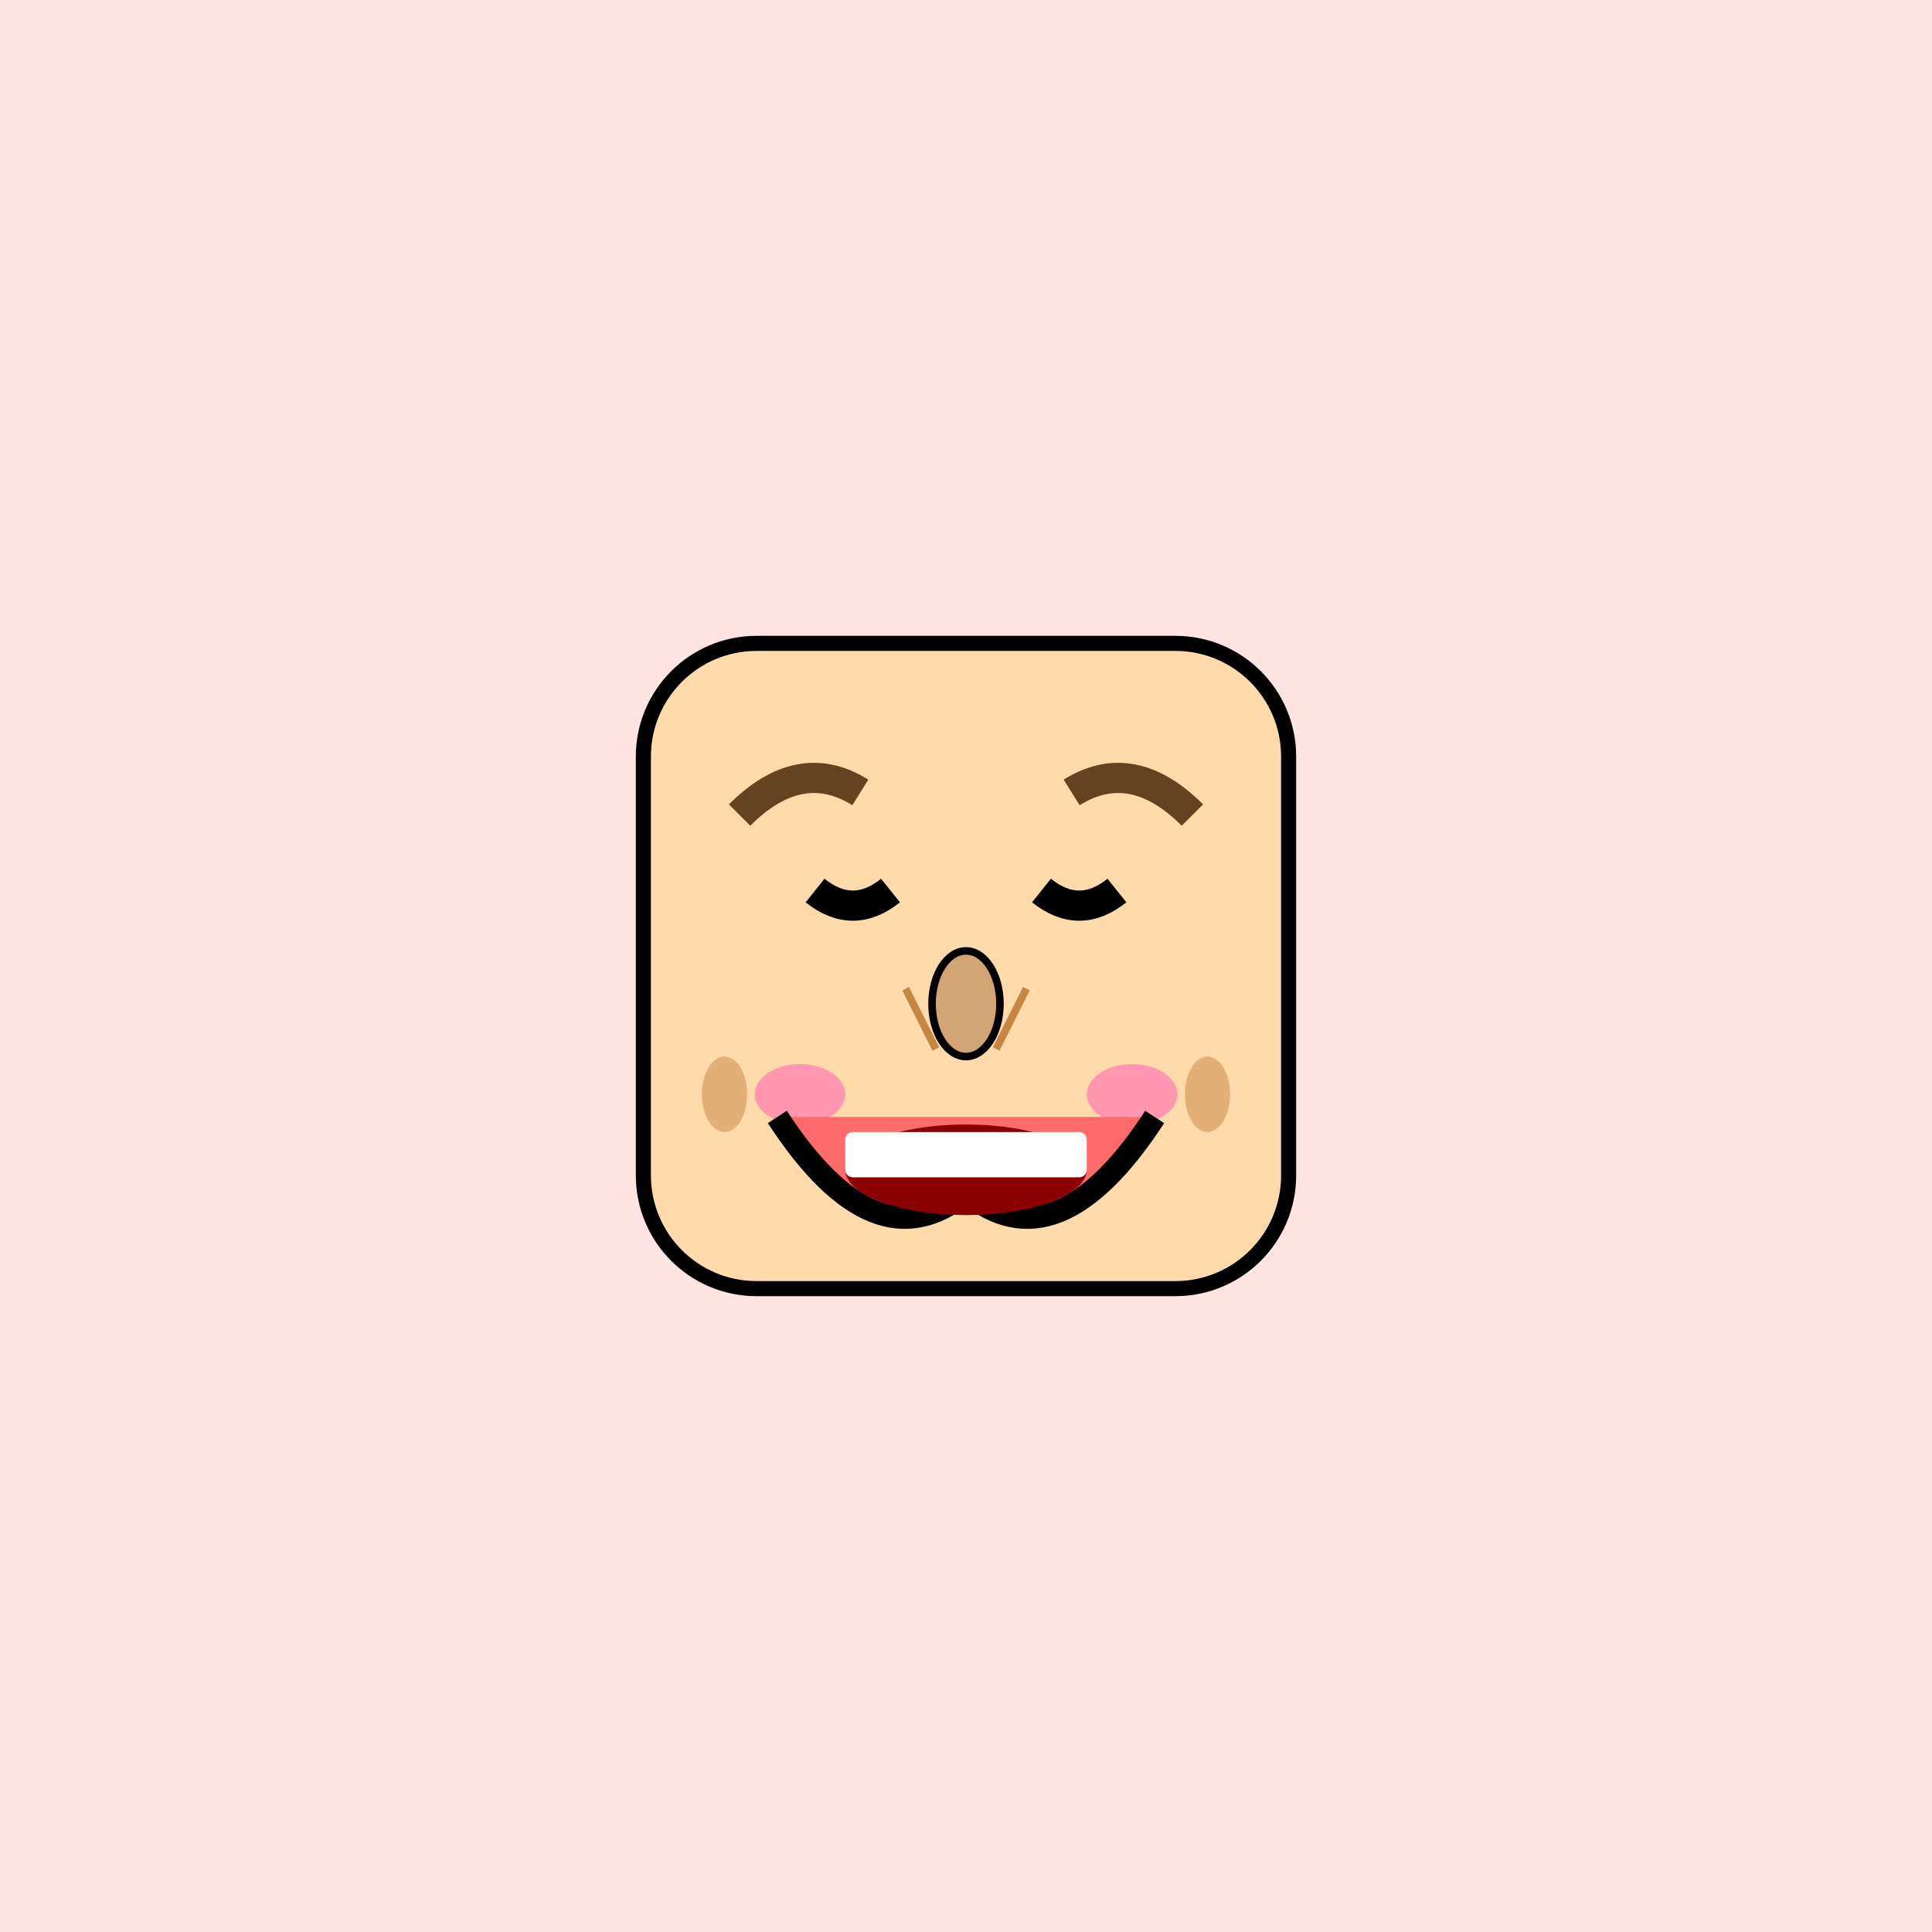
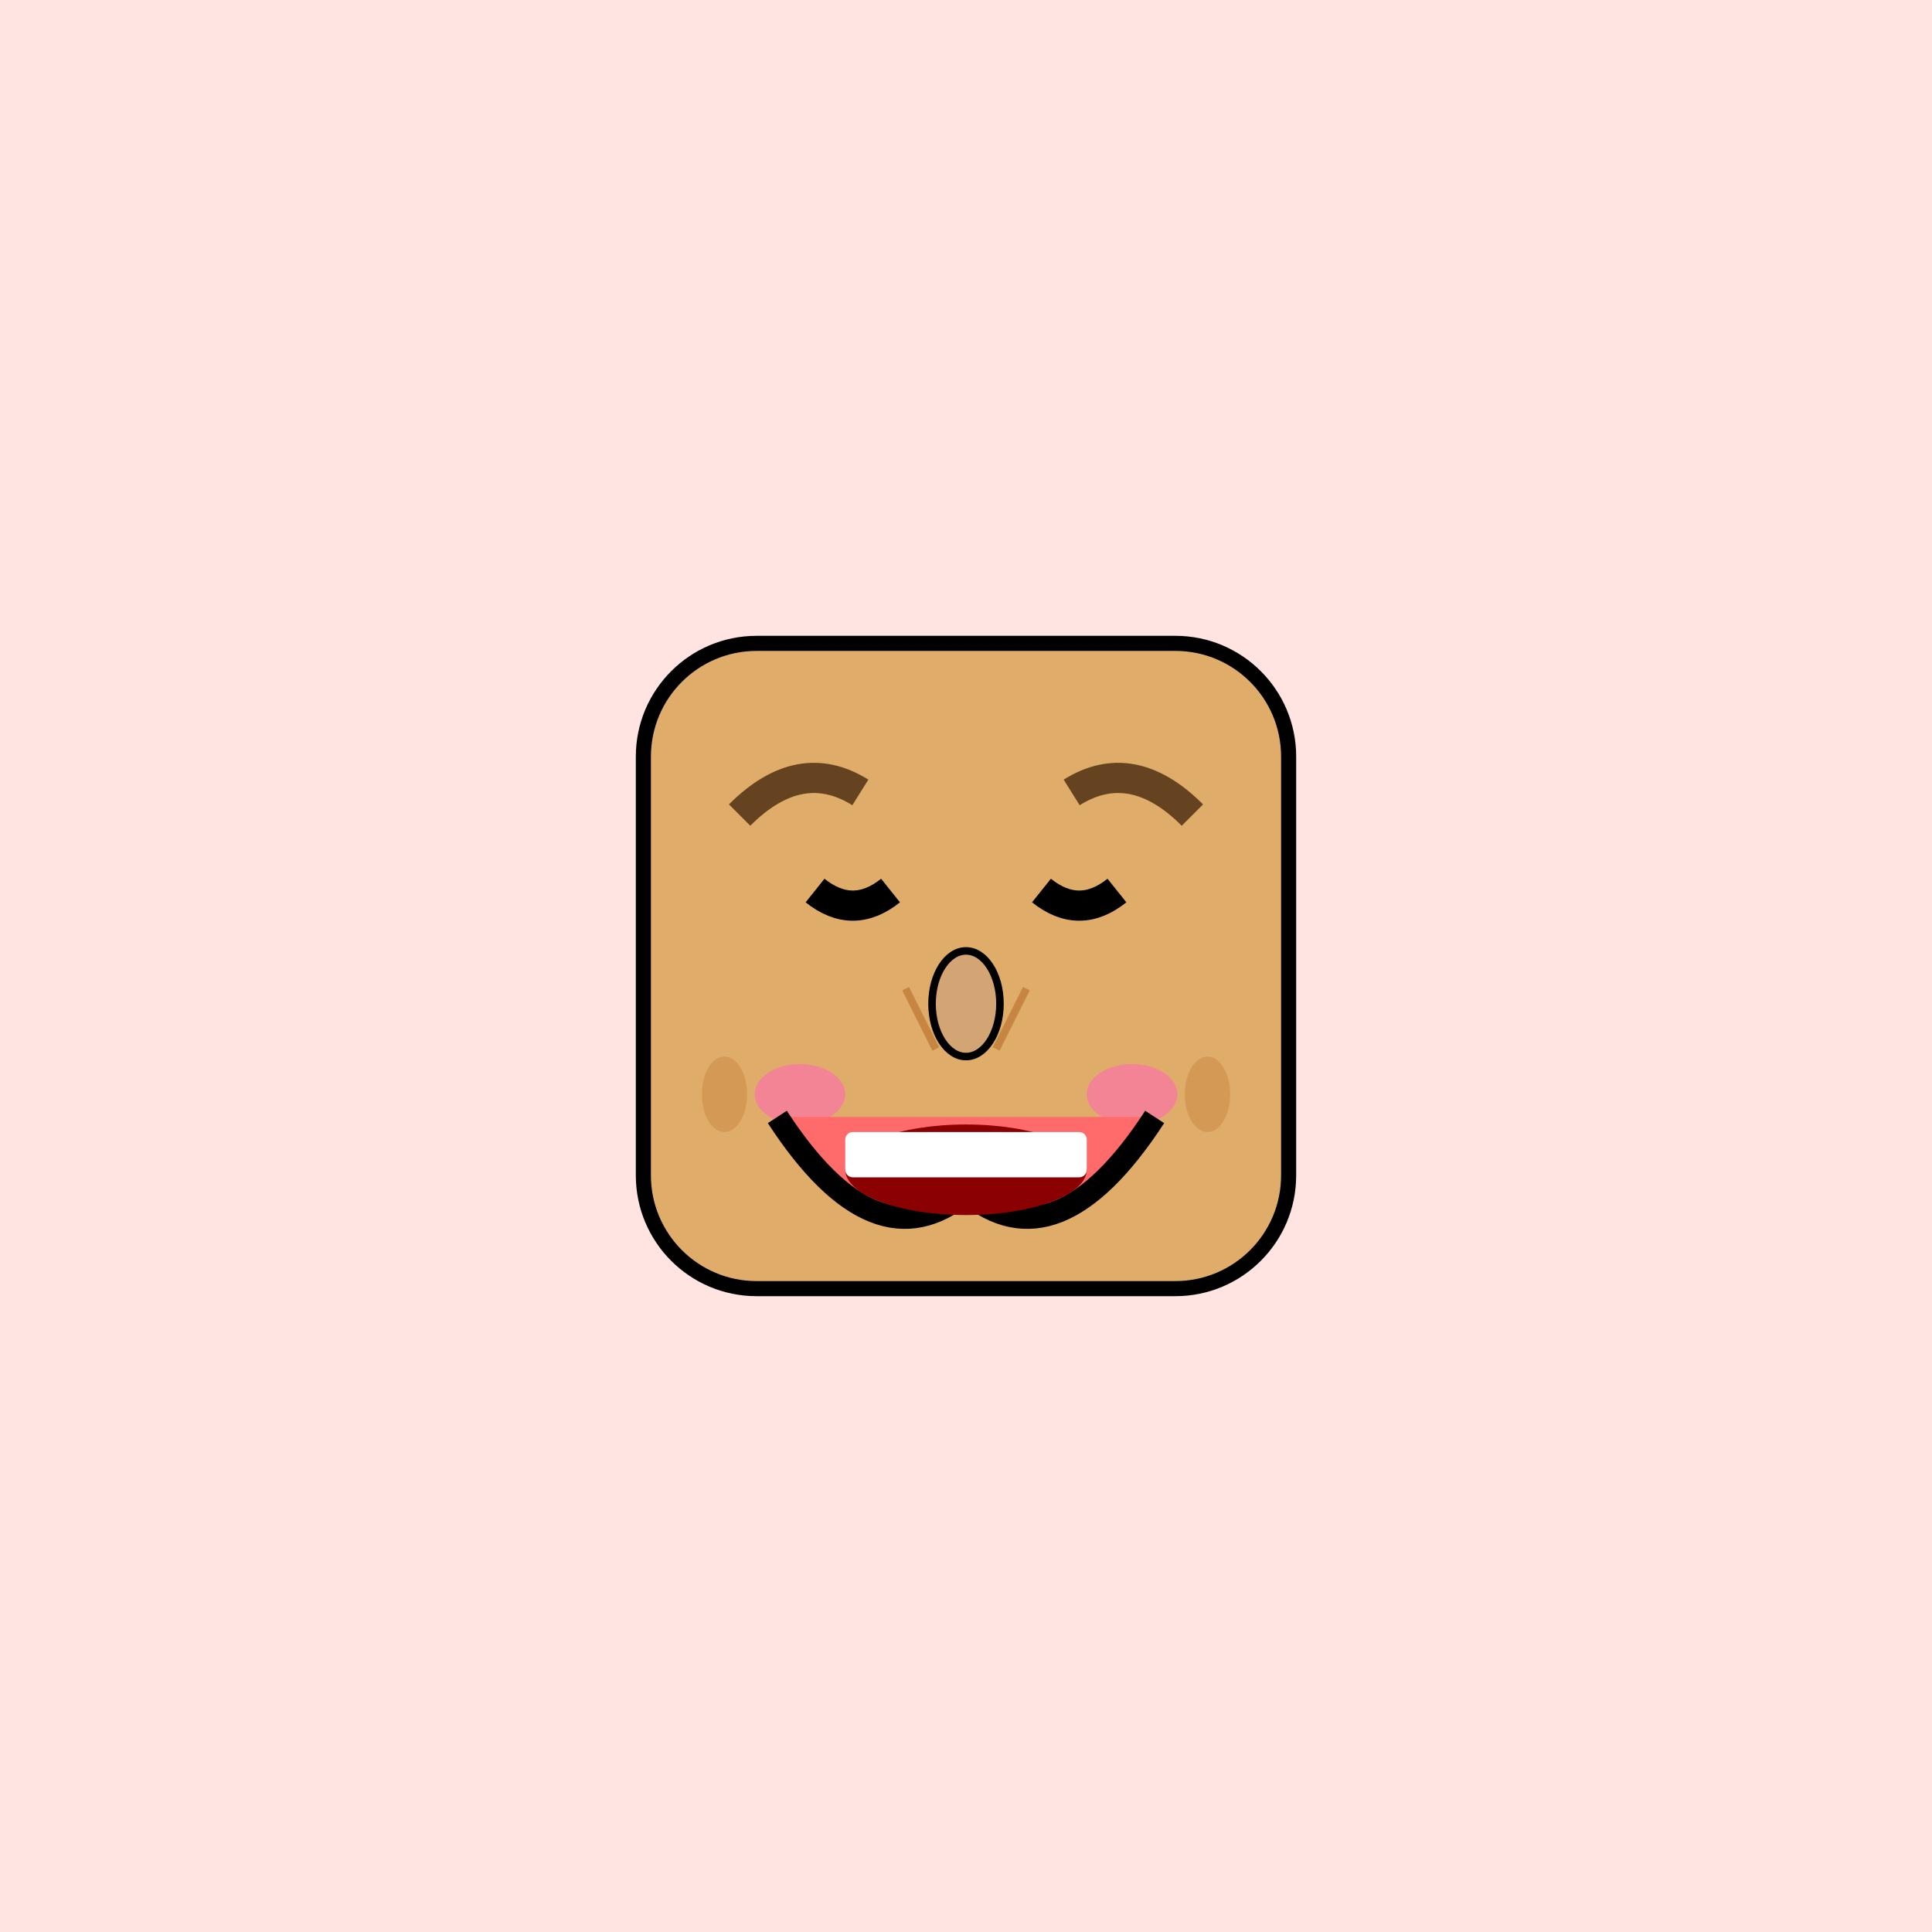
<svg xmlns="http://www.w3.org/2000/svg" width="256" height="256">
  <rect width="100%" height="100%" fill="#FFE4E1" />
-   <rect x="85.25" y="85.25" width="85.5" height="85.5" rx="15" ry="15" fill="#FFDBAC" stroke="#000" stroke-width="2" />
+   <rect x="85.25" y="85.25" width="85.5" height="85.5" rx="15" ry="15" fill="#E0AC69" stroke="#000" stroke-width="2" />
  <path d="M 108 118 Q 113 122 118 118" stroke="#000" stroke-width="4" fill="none" />
  <path d="M 138 118 Q 143 122 148 118" stroke="#000" stroke-width="4" fill="none" />
  <path d="M 98 108 Q 106 100 114 105" stroke="#654321" stroke-width="4" fill="none" />
  <path d="M 142 105 Q 150 100 158 108" stroke="#654321" stroke-width="4" fill="none" />
  <ellipse cx="128" cy="133" rx="4.5" ry="7" fill="#D4A574" stroke="#000" stroke-width="1" />
  <path d="M 120 131 Q 122 135 124 139" stroke="#C68642" stroke-width="1" fill="none" />
  <path d="M 136 131 Q 134 135 132 139" stroke="#C68642" stroke-width="1" fill="none" />
  <ellipse cx="106" cy="145" rx="6" ry="4" fill="#FF69B4" fill-opacity="0.6" />
  <ellipse cx="150" cy="145" rx="6" ry="4" fill="#FF69B4" fill-opacity="0.6" />
  <path d="M 103 148 Q 116 168 128 158 Q 140 168 153 148" stroke="#000" stroke-width="3" fill="#FF6B6B" />
  <ellipse cx="128" cy="155" rx="16" ry="6" fill="#8B0000" />
  <rect x="112" y="150" width="32" height="6" fill="white" rx="1" />
  <ellipse cx="96" cy="145" rx="3" ry="5" fill="#C68642" opacity="0.5" />
  <ellipse cx="160" cy="145" rx="3" ry="5" fill="#C68642" opacity="0.5" />
</svg>
